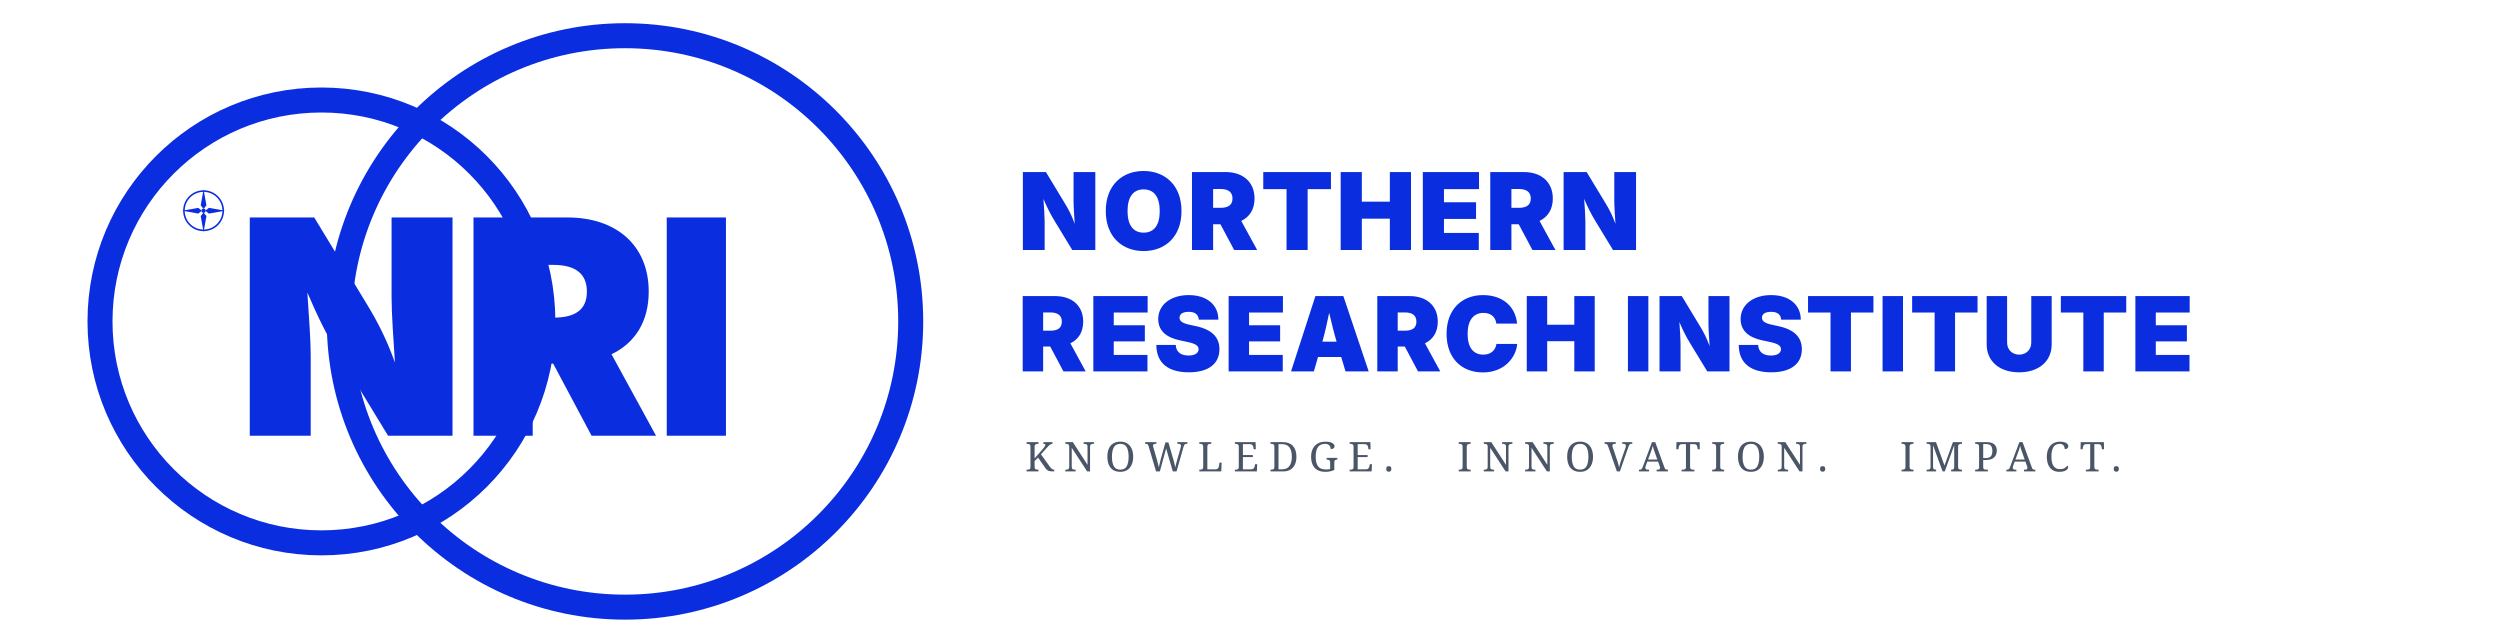
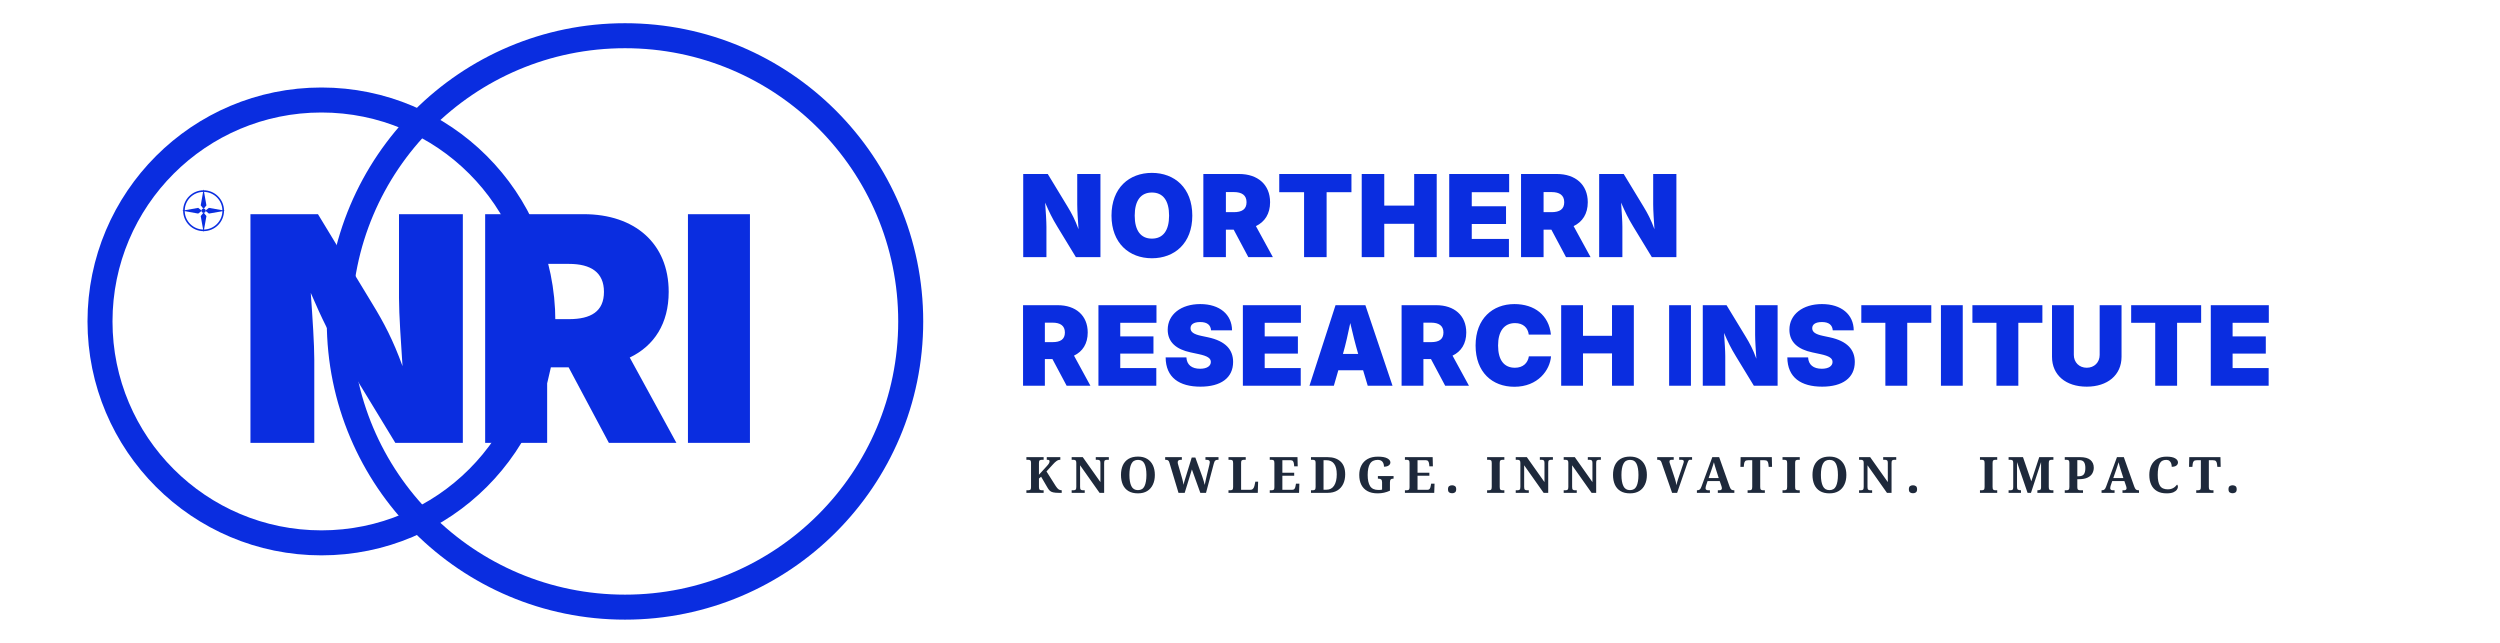
<svg xmlns="http://www.w3.org/2000/svg" viewBox="0 0 700 180" role="img" aria-label="Northern Research Institute">
  <circle cx="90" cy="90" r="62" fill="none" stroke="#0a2de0" stroke-width="7" />
  <circle cx="175" cy="90" r="80" fill="none" stroke="#0a2de0" stroke-width="7" />
  <g transform="translate(50,52) scale(0.5)" fill="none" stroke="#0a2de0" stroke-width="1.2">
    <circle cx="14" cy="14" r="11" stroke-width="0.9" />
    <circle cx="14" cy="14" r="1.2" fill="#0a2de0" stroke="none" />
    <path d="M14 2 L15.6 11 L14 13 L12.4 11 Z" fill="#0a2de0" stroke="none" />
    <path d="M14 26 L15.6 17 L14 15 L12.4 17 Z" fill="#0a2de0" stroke="none" />
    <path d="M2 14 L11 12.4 L13 14 L11 15.6 Z" fill="#0a2de0" stroke="none" />
    <path d="M26 14 L17 15.6 L15 14 L17 12.4 Z" fill="#0a2de0" stroke="none" />
  </g>
-   <text x="66" y="122" font-family="Inter, Arial Black, sans-serif" font-size="84" font-weight="900" fill="#0a2de0" letter-spacing="-2">NRI</text>
-   <text x="285" y="70" font-family="Inter, Arial, sans-serif" font-size="30" font-weight="900" fill="#0a2de0" letter-spacing="0.5">NORTHERN</text>
-   <text x="285" y="104" font-family="Inter, Arial, sans-serif" font-size="29" font-weight="900" fill="#0a2de0" letter-spacing="0.4">RESEARCH INSTITUTE</text>
-   <text x="287" y="132" font-family="Georgia, serif" font-size="11.5" font-weight="400" fill="#4a5568" letter-spacing="2.8">KNOWLEDGE.</text>
-   <text x="408" y="132" font-family="Georgia, serif" font-size="11.5" font-weight="400" fill="#4a5568" letter-spacing="2.8">INNOVATION.</text>
-   <text x="532" y="132" font-family="Georgia, serif" font-size="11.5" font-weight="400" fill="#4a5568" letter-spacing="2.8">IMPACT.</text>
+   <text x="66" y="124" font-family="Inter, Arial Black, sans-serif" font-size="88" font-weight="900" fill="#0a2de0" letter-spacing="-2">NRI</text>
+   <text x="285" y="72" font-family="Inter, Arial, sans-serif" font-size="32" font-weight="900" fill="#0a2de0" letter-spacing="0.5">NORTHERN</text>
+   <text x="285" y="108" font-family="Inter, Arial, sans-serif" font-size="31" font-weight="900" fill="#0a2de0" letter-spacing="0.4">RESEARCH INSTITUTE</text>
+   <text x="287" y="138" font-family="Georgia, serif" font-size="14" font-weight="600" fill="#1e293b" letter-spacing="2.4">KNOWLEDGE.</text>
+   <text x="416" y="138" font-family="Georgia, serif" font-size="14" font-weight="600" fill="#1e293b" letter-spacing="2.4">INNOVATION.</text>
+   <text x="554" y="138" font-family="Georgia, serif" font-size="14" font-weight="600" fill="#1e293b" letter-spacing="2.4">IMPACT.</text>
</svg>
